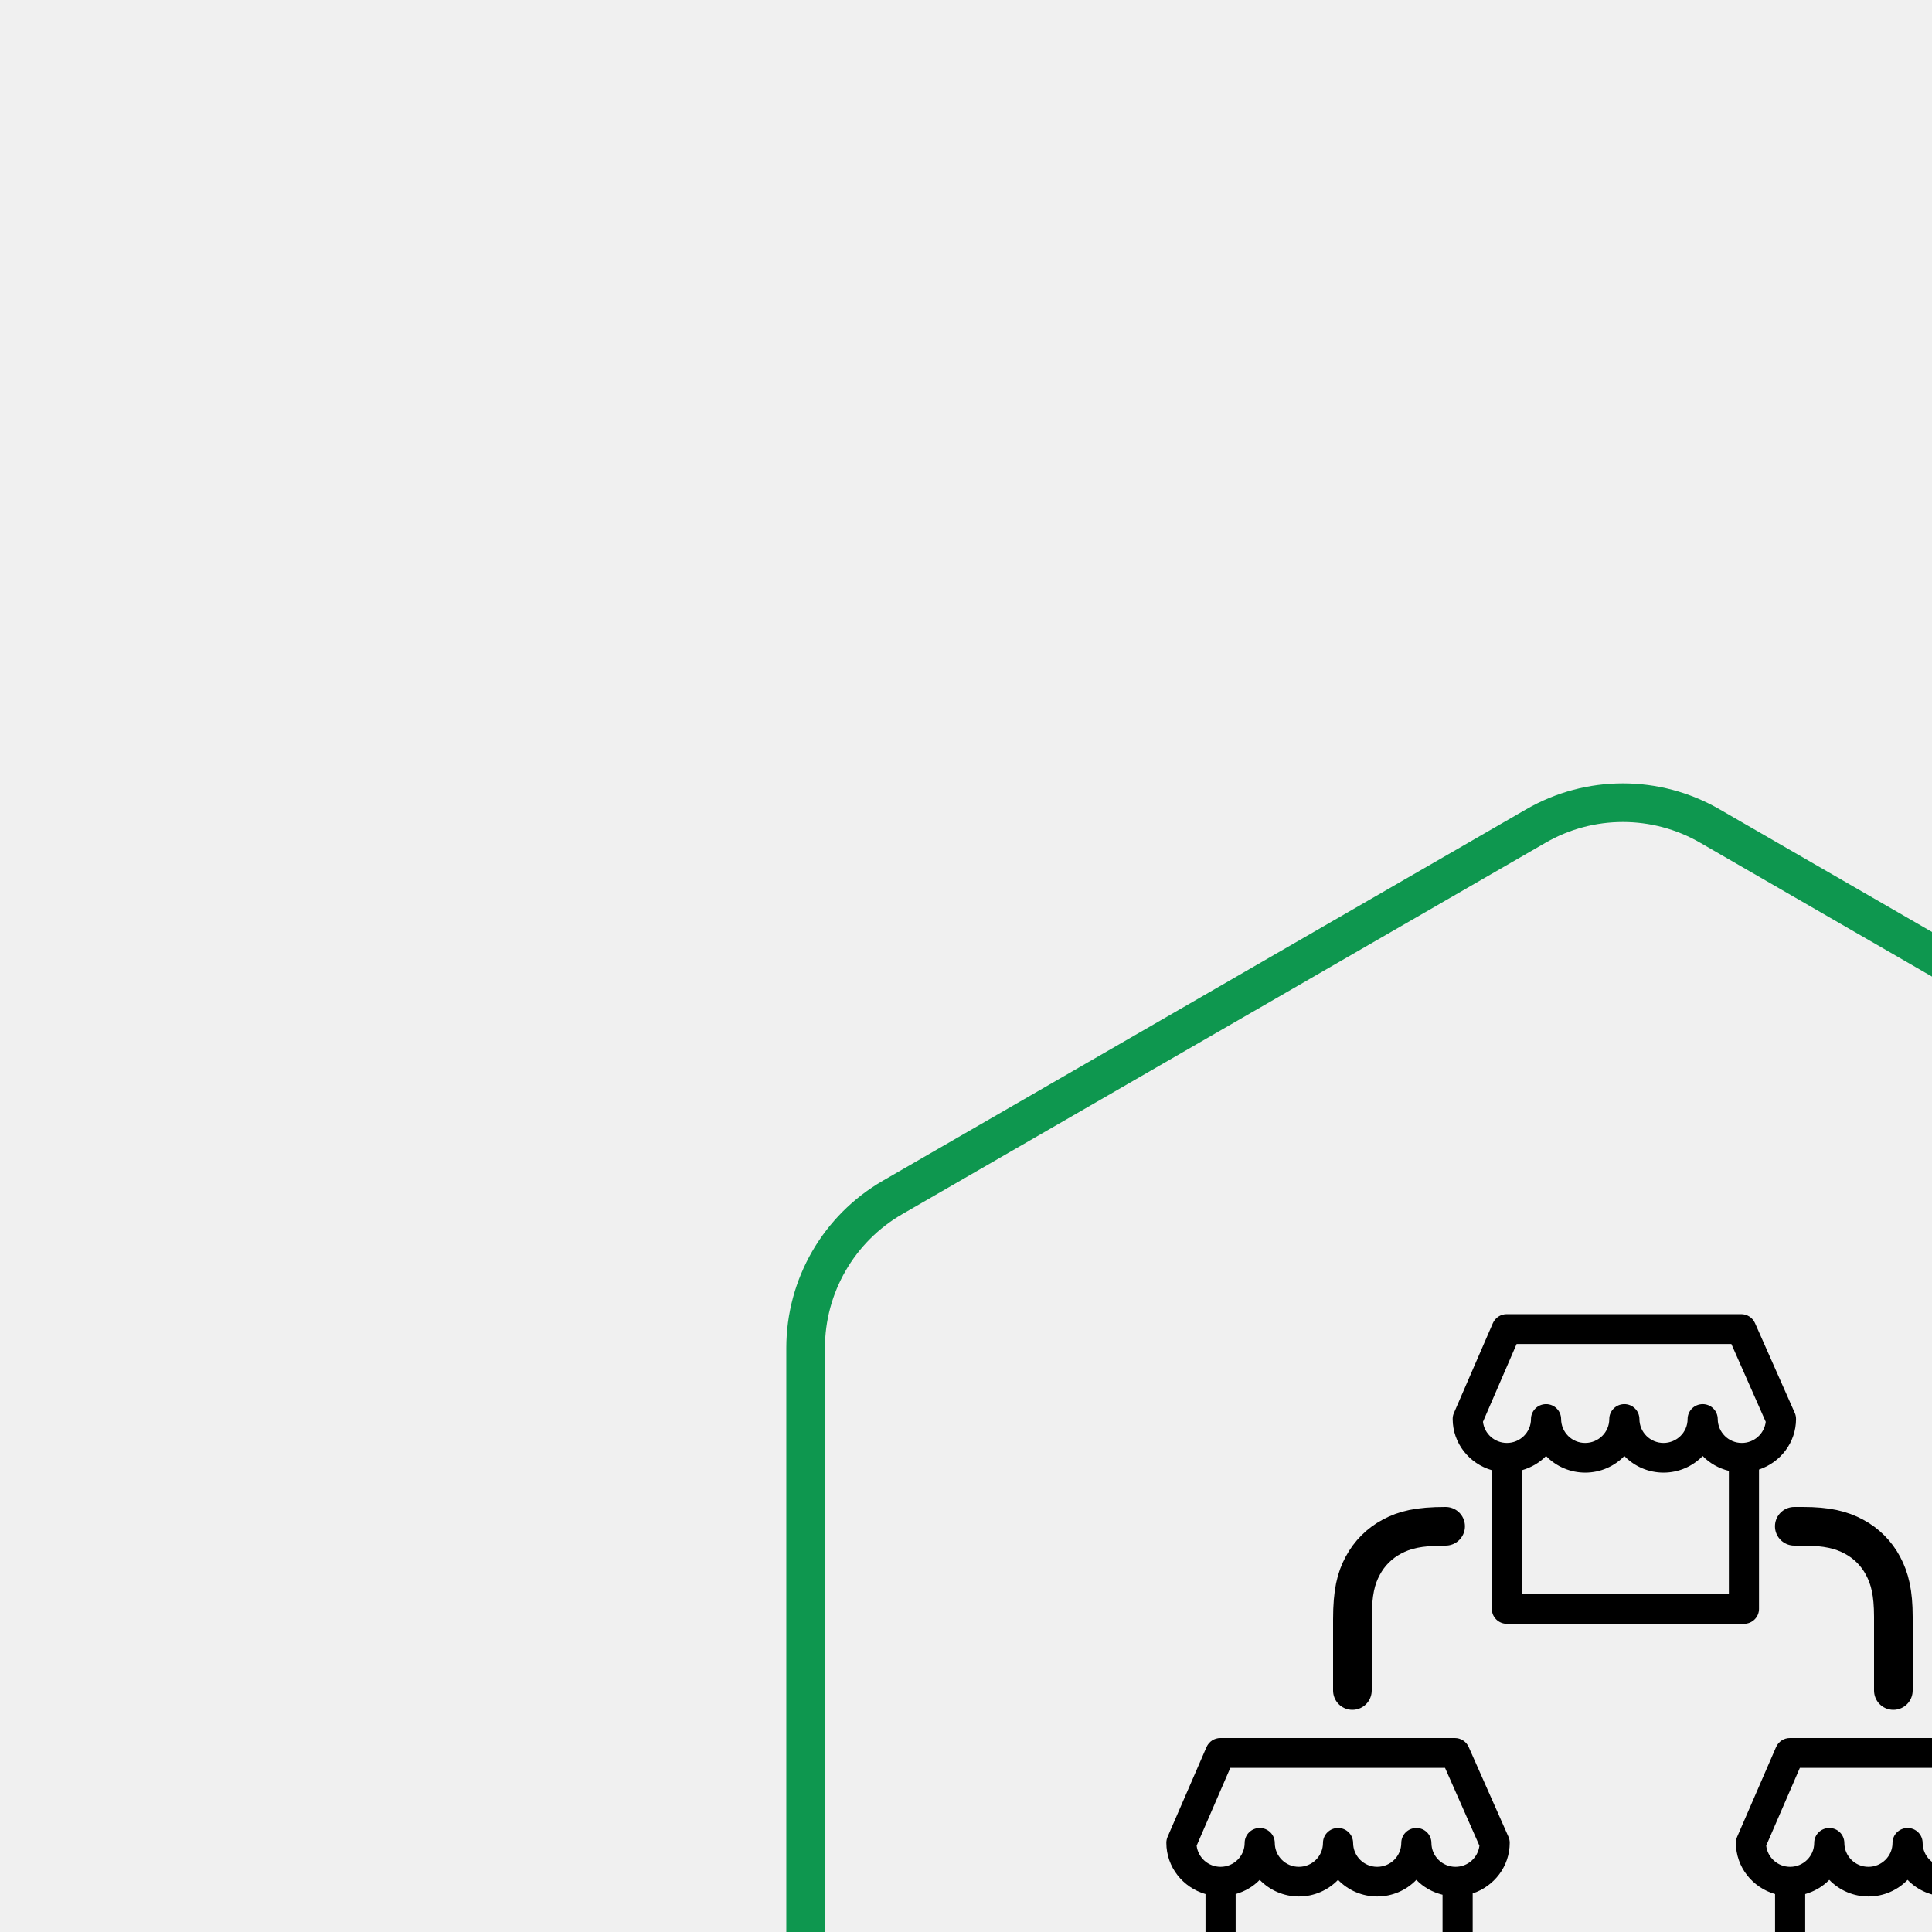
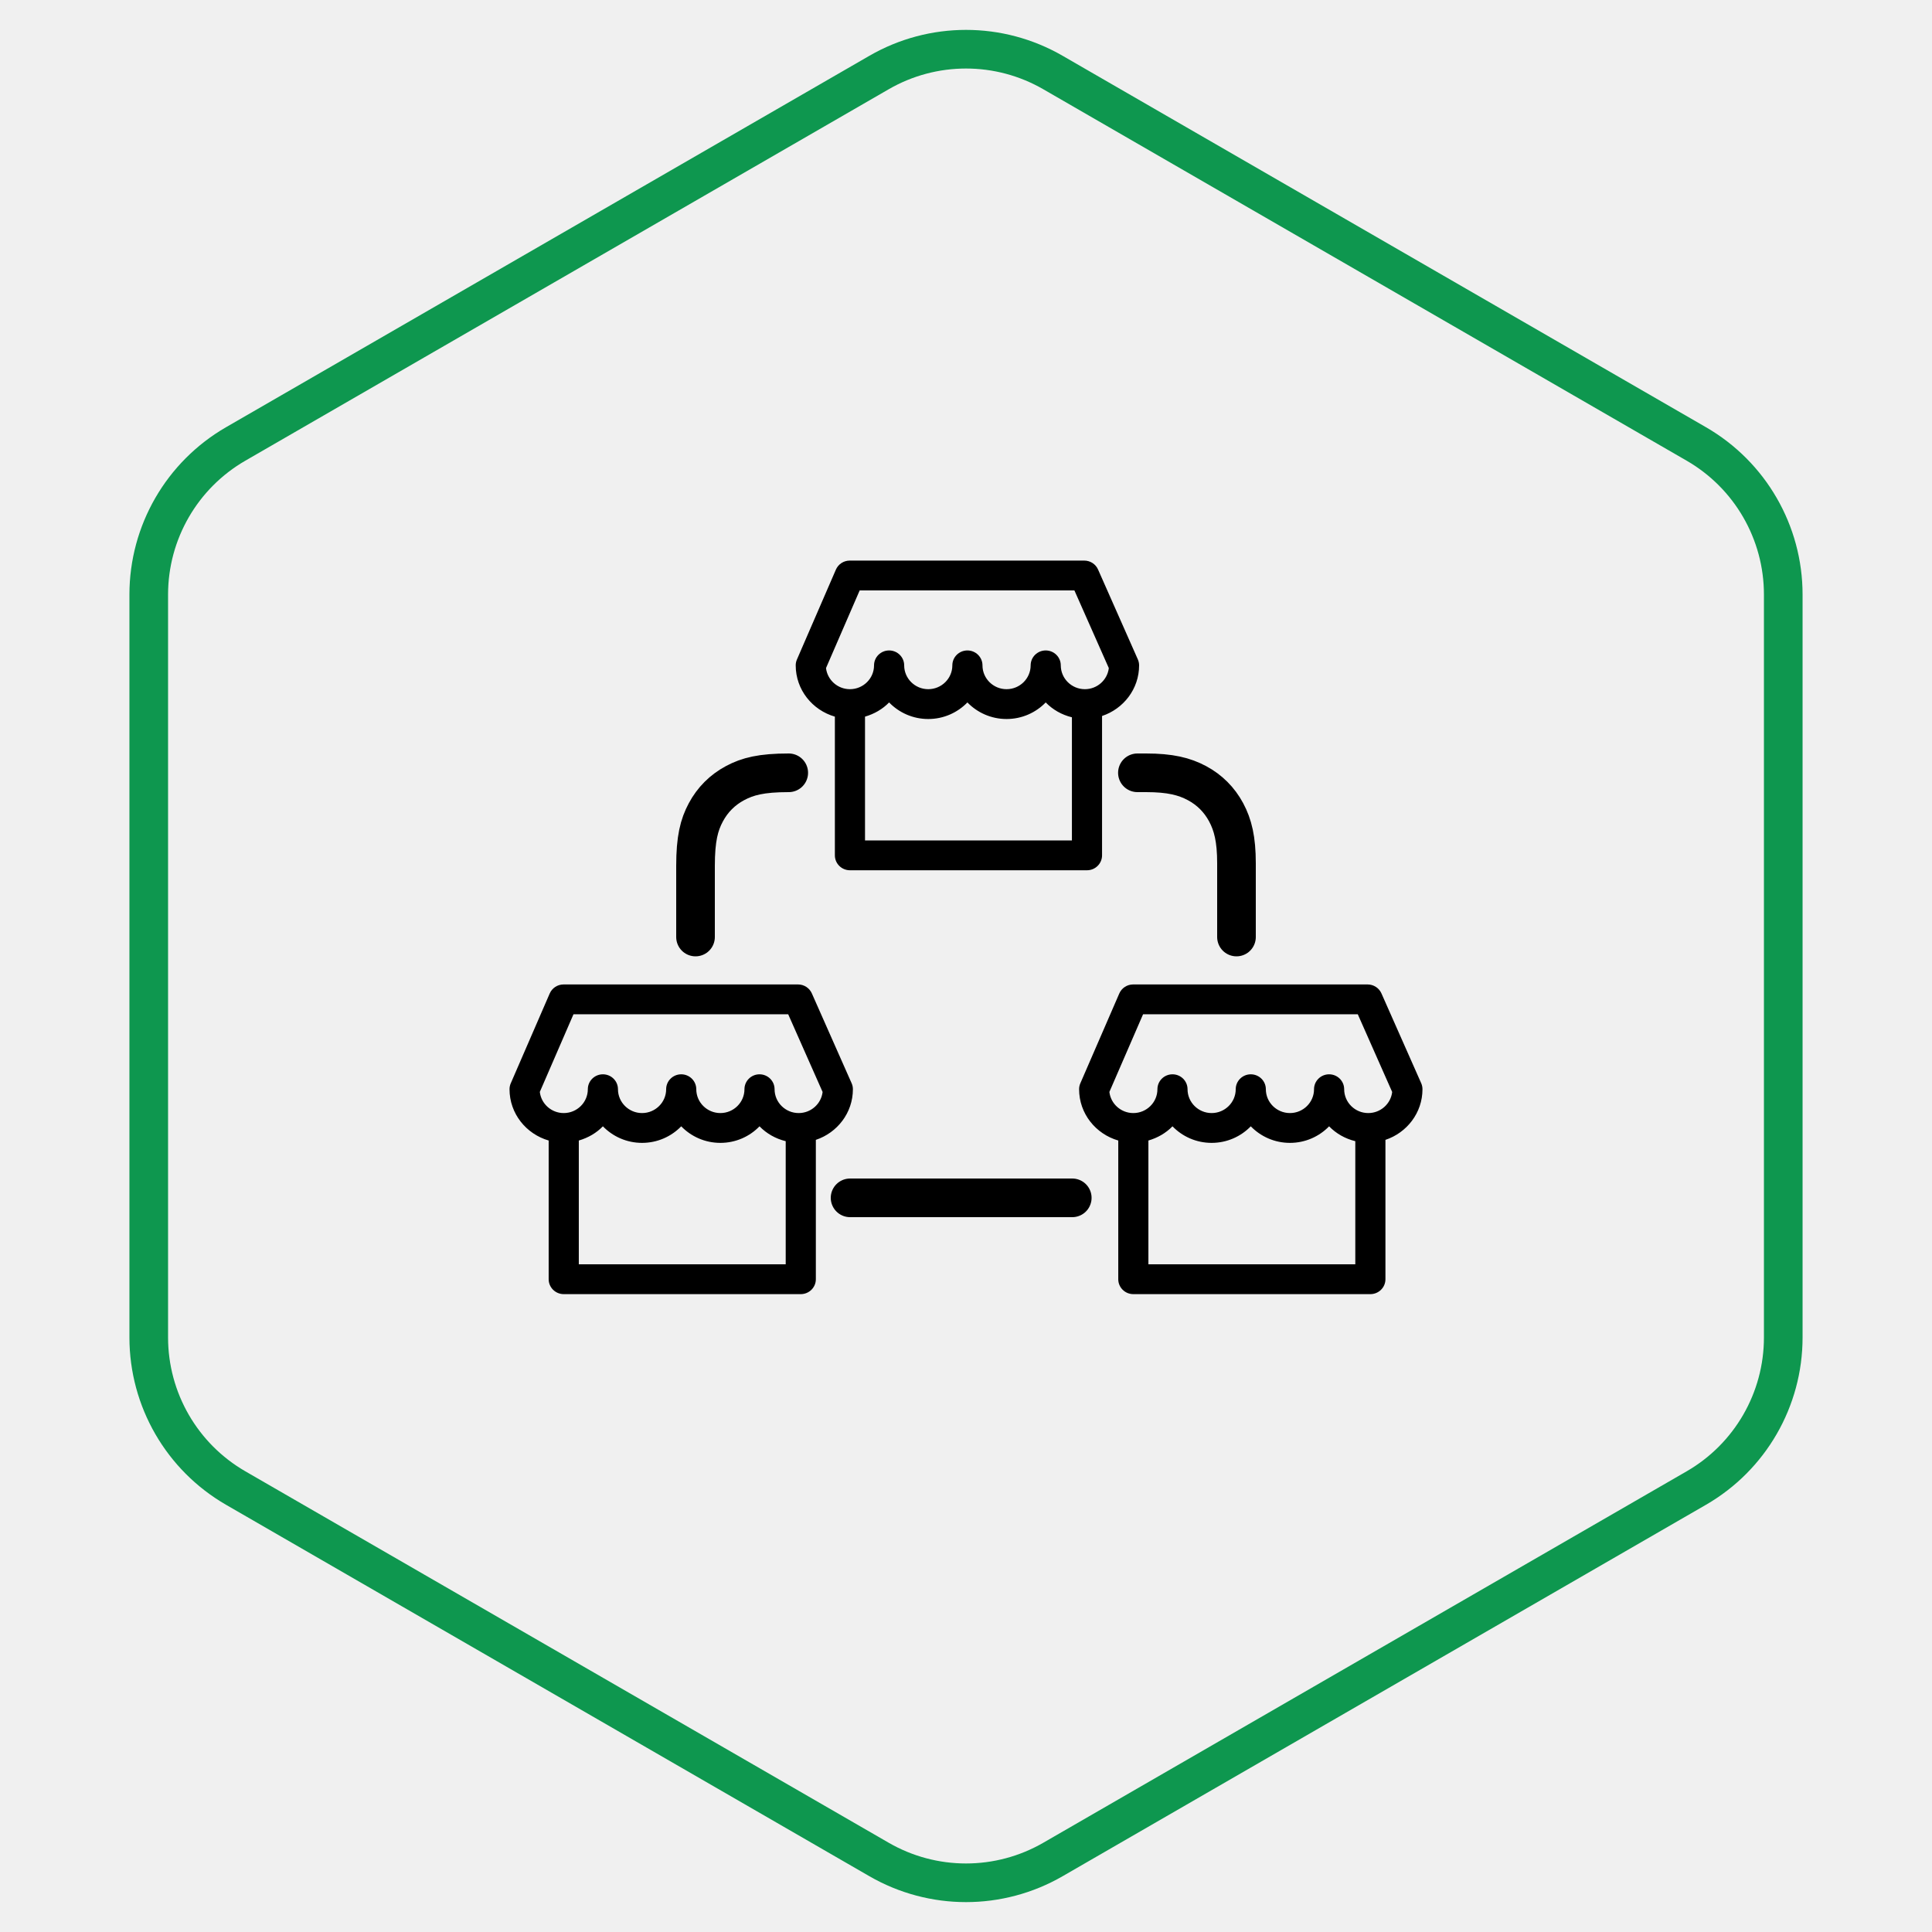
- <svg xmlns="http://www.w3.org/2000/svg" width="100" height="100" viewBox="0 0 100 100">
-   <defs>
-     <clipPath id="46kpa">
-       <path fill="#fff" d="M79 41.887a10 10 0 0 1 10 0l33.301 19.226a10 10 0 0 1 5 8.66v38.453a10 10 0 0 1-5 8.66L89 136.114a10 10 0 0 1-10 0l-33.301-19.226a10 10 0 0 1-5-8.66V69.773a10 10 0 0 1 5-8.66z" />
-     </clipPath>
-   </defs>
-   <g>
-     <g>
-       <g>
-         <path fill="none" stroke="#0e974f" stroke-miterlimit="50" stroke-width="4" d="M79 41.887a10 10 0 0 1 10 0l33.301 19.226a10 10 0 0 1 5 8.66v38.453a10 10 0 0 1-5 8.66L89 136.114a10 10 0 0 1-10 0l-33.301-19.226a10 10 0 0 1-5-8.66V69.773a10 10 0 0 1 5-8.66z" clip-path="url(&quot;#46kpa&quot;)" />
-       </g>
-       <g>
-         <g>
-           <g>
-             <path d="M78.5 69.564h11.115l1.78 4.03a1.245 1.245 0 0 1-1.238 1.093 1.243 1.243 0 0 1-1.247-1.236.777.777 0 0 0-.78-.773c-.43 0-.78.346-.78.773 0 .681-.56 1.236-1.247 1.236a1.243 1.243 0 0 1-1.247-1.236.777.777 0 0 0-.78-.773c-.43 0-.78.346-.78.773 0 .681-.56 1.236-1.246 1.236a1.242 1.242 0 0 1-1.247-1.236.777.777 0 0 0-.78-.773c-.43 0-.78.346-.78.773 0 .681-.56 1.236-1.246 1.236-.64 0-1.169-.48-1.239-1.096zm.277 6.534c.478-.138.91-.388 1.246-.736a2.81 2.81 0 0 0 2.027.86c.795 0 1.515-.33 2.026-.86a2.812 2.812 0 0 0 2.027.86c.796 0 1.515-.33 2.027-.86.362.375.832.642 1.356.77v6.383h-10.71zm-1.56 0v7.18c0 .425.349.77.78.77h12.269c.43 0 .78-.345.78-.77v-7.214c1.11-.37 1.917-1.399 1.917-2.62a.761.761 0 0 0-.065-.31l-2.06-4.652a.78.78 0 0 0-.714-.462H77.987a.78.78 0 0 0-.717.467l-2.017 4.652a.758.758 0 0 0-.063.304c0 1.262.86 2.318 2.027 2.654z" />
-           </g>
-           <g>
-             <path d="M75.337 96.627a1.243 1.243 0 0 1-1.247-1.237.777.777 0 0 0-.78-.773c-.43 0-.78.346-.78.773 0 .682-.559 1.237-1.246 1.237a1.243 1.243 0 0 1-1.247-1.237.777.777 0 0 0-.78-.773c-.43 0-.78.346-.78.773 0 .682-.56 1.237-1.247 1.237a1.243 1.243 0 0 1-1.247-1.237.777.777 0 0 0-.78-.773c-.43 0-.78.346-.78.773 0 .682-.56 1.237-1.246 1.237-.64 0-1.169-.48-1.239-1.096l1.743-4.027h11.114l1.78 4.03a1.245 1.245 0 0 1-1.238 1.093zm-11.38 7.828v-6.417c.478-.138.91-.388 1.246-.736a2.812 2.812 0 0 0 2.027.86c.796 0 1.515-.33 2.027-.86a2.812 2.812 0 0 0 2.027.86 2.81 2.81 0 0 0 2.026-.86c.362.375.832.642 1.356.77v6.383zm14.186-9.072a.761.761 0 0 0-.065-.31l-2.06-4.65a.78.78 0 0 0-.714-.463H63.167a.78.78 0 0 0-.717.467l-2.017 4.651a.768.768 0 0 0-.063.305c0 1.261.86 2.317 2.027 2.654v7.18c0 .426.349.772.78.772h12.269c.43 0 .78-.346.78-.772v-7.213c1.11-.37 1.917-1.4 1.917-2.621z" />
-           </g>
-           <g>
-             <path d="M104.817 96.627a1.243 1.243 0 0 1-1.247-1.237.777.777 0 0 0-.78-.773c-.43 0-.78.346-.78.773 0 .682-.56 1.237-1.247 1.237a1.243 1.243 0 0 1-1.247-1.237.777.777 0 0 0-.78-.773c-.43 0-.78.346-.78.773 0 .682-.56 1.237-1.246 1.237a1.243 1.243 0 0 1-1.247-1.237.777.777 0 0 0-.78-.773c-.43 0-.78.346-.78.773 0 .682-.56 1.237-1.246 1.237-.64 0-1.169-.48-1.239-1.096l1.743-4.027h11.114l1.78 4.03a1.245 1.245 0 0 1-1.238 1.093zm-11.38 7.828v-6.417c.478-.138.91-.388 1.246-.736a2.81 2.81 0 0 0 2.027.86c.795 0 1.515-.33 2.026-.86a2.812 2.812 0 0 0 2.027.86c.796 0 1.515-.33 2.027-.86.362.375.832.642 1.356.77v6.383zm14.186-9.072a.761.761 0 0 0-.065-.31l-2.06-4.65a.78.78 0 0 0-.714-.463H92.647a.78.78 0 0 0-.717.467l-2.017 4.651a.758.758 0 0 0-.063.305c0 1.261.86 2.317 2.027 2.654v7.18c0 .426.349.772.78.772h12.269c.43 0 .78-.346.78-.772v-7.213c1.11-.37 1.917-1.4 1.917-2.621z" />
-           </g>
-         </g>
-       </g>
-       <g>
-         <path fill="none" stroke="#000" stroke-linecap="round" stroke-miterlimit="50" stroke-width="2" d="M74.825 79c-1.42 0-2.127.186-2.779.534a3.635 3.635 0 0 0-1.512 1.512c-.348.652-.534 1.36-.534 2.78V87.5M89.5 101H78m20-13.5v-3.819c0-1.247-.186-1.983-.534-2.635a3.635 3.635 0 0 0-1.512-1.512c-.652-.348-1.388-.534-2.635-.534h-.447" />
+ <svg xmlns="http://www.w3.org/2000/svg" width="100px" height="100px" viewBox="0 0 100 100" version="1.1">
+   <g id="Icons/chain_icon" stroke="none" stroke-width="1" fill="none" fill-rule="evenodd">
+     <path d="M54.5,3.753 C51.715,2.145 48.285,2.145 45.5,3.753 L12.199,22.979 C9.414,24.587 7.699,27.558 7.699,30.774 L7.699,69.226 C7.699,72.442 9.414,75.413 12.199,77.021 L45.5,96.247 C48.285,97.855 51.715,97.855 54.5,96.247 L87.801,77.021 C90.586,75.413 92.301,72.442 92.301,69.226 L92.301,30.774 C92.301,27.558 90.586,24.587 87.801,22.979 L54.5,3.753 Z" id="Polygon" stroke="#0E974F" stroke-width="2" />
+     <g id="noun_Chain-Stores_2648264" transform="translate(26, 29)" fill="#000000" fill-rule="nonzero">
+       <g id="Group">
+         <path d="M17.213,8.093 L17.213,15.273 C17.213,15.699 17.562,16.045 17.993,16.045 L30.262,16.045 C30.693,16.045 31.042,15.699 31.042,15.273 L31.042,8.059 C32.152,7.689 32.96,6.661 32.96,5.439 C32.96,5.332 32.937,5.227 32.894,5.129 L30.835,0.478 C30.711,0.197 30.431,0.016 30.121,0.016 L17.983,0.016 C17.671,0.016 17.389,0.199 17.266,0.483 L15.25,5.134 C15.207,5.231 15.186,5.334 15.186,5.439 C15.186,6.701 16.046,7.756 17.213,8.093 Z M18.773,14.501 L18.773,8.093 C19.252,7.954 19.683,7.705 20.02,7.358 C20.531,7.886 21.25,8.216 22.046,8.216 C22.842,8.216 23.561,7.886 24.073,7.358 C24.584,7.886 25.304,8.216 26.099,8.216 C26.895,8.216 27.615,7.886 28.126,7.358 C28.488,7.732 28.958,7.999 29.482,8.127 L29.482,14.501 L18.773,14.501 L18.773,14.501 Z M18.497,1.559 L29.611,1.559 L31.392,5.581 C31.32,6.194 30.792,6.672 30.153,6.672 C29.466,6.672 28.906,6.119 28.906,5.439 C28.906,5.013 28.557,4.667 28.126,4.667 C27.696,4.667 27.346,5.013 27.346,5.439 C27.346,6.119 26.787,6.672 26.099,6.672 C25.412,6.672 24.853,6.119 24.853,5.439 C24.853,5.013 24.503,4.667 24.073,4.667 C23.642,4.667 23.293,5.013 23.293,5.439 C23.293,6.119 22.733,6.672 22.046,6.672 C21.359,6.672 20.8,6.119 20.8,5.439 C20.8,5.013 20.45,4.667 20.02,4.667 C19.589,4.667 19.24,5.013 19.24,5.439 C19.24,6.119 18.68,6.672 17.993,6.672 C17.354,6.672 16.825,6.193 16.754,5.579 L18.497,1.559 Z" id="Shape" />
+         <path d="M18.146,27.378 C18.146,27.271 18.124,27.166 18.08,27.068 L16.021,22.418 C15.897,22.137 15.617,21.955 15.307,21.955 L3.169,21.955 C2.858,21.955 2.576,22.139 2.453,22.423 L0.436,27.074 C0.394,27.17 0.373,27.274 0.373,27.378 C0.373,28.64 1.233,29.696 2.399,30.033 L2.399,37.213 C2.399,37.639 2.749,37.984 3.179,37.984 L15.448,37.984 C15.879,37.984 16.228,37.639 16.228,37.213 L16.228,29.999 C17.339,29.629 18.146,28.6 18.146,27.378 Z M3.959,36.441 L3.959,30.033 C4.438,29.894 4.87,29.645 5.206,29.298 C5.718,29.826 6.437,30.155 7.233,30.155 C8.029,30.155 8.748,29.826 9.26,29.298 C9.771,29.826 10.491,30.155 11.286,30.155 C12.082,30.155 12.802,29.826 13.312,29.298 C13.675,29.672 14.144,29.939 14.668,30.067 L14.668,36.441 L3.959,36.441 Z M15.339,28.612 C14.652,28.612 14.092,28.058 14.092,27.378 C14.092,26.952 13.743,26.606 13.312,26.606 C12.882,26.606 12.533,26.952 12.533,27.378 C12.533,28.058 11.974,28.612 11.286,28.612 C10.599,28.612 10.039,28.058 10.039,27.378 C10.039,26.952 9.69,26.606 9.26,26.606 C8.829,26.606 8.48,26.952 8.48,27.378 C8.48,28.058 7.92,28.612 7.233,28.612 C6.546,28.612 5.986,28.058 5.986,27.378 C5.986,26.952 5.637,26.606 5.206,26.606 C4.775,26.606 4.426,26.952 4.426,27.378 C4.426,28.058 3.867,28.612 3.179,28.612 C2.539,28.612 2.011,28.133 1.941,27.518 L3.683,23.499 L14.797,23.499 L16.578,27.521 C16.506,28.134 15.978,28.612 15.339,28.612 Z" id="Shape" />
+         <path d="M47.627,27.378 C47.627,27.271 47.605,27.166 47.562,27.068 L45.503,22.418 C45.379,22.137 45.098,21.955 44.788,21.955 L32.651,21.955 C32.339,21.955 32.057,22.139 31.934,22.423 L29.917,27.074 C29.875,27.17 29.854,27.274 29.854,27.378 C29.854,28.64 30.714,29.696 31.881,30.033 L31.881,37.213 C31.881,37.639 32.23,37.984 32.661,37.984 L44.93,37.984 C45.36,37.984 45.71,37.639 45.71,37.213 L45.71,29.999 C46.82,29.629 47.627,28.6 47.627,27.378 Z M33.441,36.441 L33.441,30.033 C33.919,29.894 34.351,29.645 34.688,29.298 C35.198,29.826 35.918,30.155 36.714,30.155 C37.509,30.155 38.229,29.826 38.74,29.298 C39.252,29.826 39.971,30.155 40.767,30.155 C41.563,30.155 42.282,29.826 42.794,29.298 C43.156,29.672 43.626,29.939 44.15,30.067 L44.15,36.441 L33.441,36.441 Z M44.821,28.612 C44.133,28.612 43.574,28.058 43.574,27.378 C43.574,26.952 43.225,26.606 42.794,26.606 C42.363,26.606 42.014,26.952 42.014,27.378 C42.014,28.058 41.454,28.612 40.767,28.612 C40.08,28.612 39.52,28.058 39.52,27.378 C39.52,26.952 39.171,26.606 38.74,26.606 C38.31,26.606 37.961,26.952 37.961,27.378 C37.961,28.058 37.401,28.612 36.714,28.612 C36.026,28.612 35.467,28.058 35.467,27.378 C35.467,26.952 35.118,26.606 34.688,26.606 C34.257,26.606 33.908,26.952 33.908,27.378 C33.908,28.058 33.348,28.612 32.661,28.612 C32.021,28.612 31.492,28.133 31.422,27.518 L33.165,23.499 L44.279,23.499 L46.059,27.521 C45.987,28.134 45.459,28.612 44.821,28.612 Z" id="Shape" />
      </g>
    </g>
+     <path d="M58.872,40 L59.319,40 C60.566,40 61.302,40.186 61.954,40.534 C62.606,40.883 63.117,41.394 63.466,42.046 C63.814,42.698 64,43.434 64,44.681 L64,45.5 L64,48.5 M55.5,62 L53.5,62 L50,62 L46.5,62 L45,62 L44,62 M36,48.5 L36,45.5 L36,44.825 C36,43.405 36.186,42.698 36.534,42.046 C36.883,41.394 37.394,40.883 38.046,40.534 C38.698,40.186 39.405,40 40.825,40 L40.825,40" id="Shape" stroke="#000000" stroke-width="2" stroke-linecap="round" />
  </g>
</svg>
